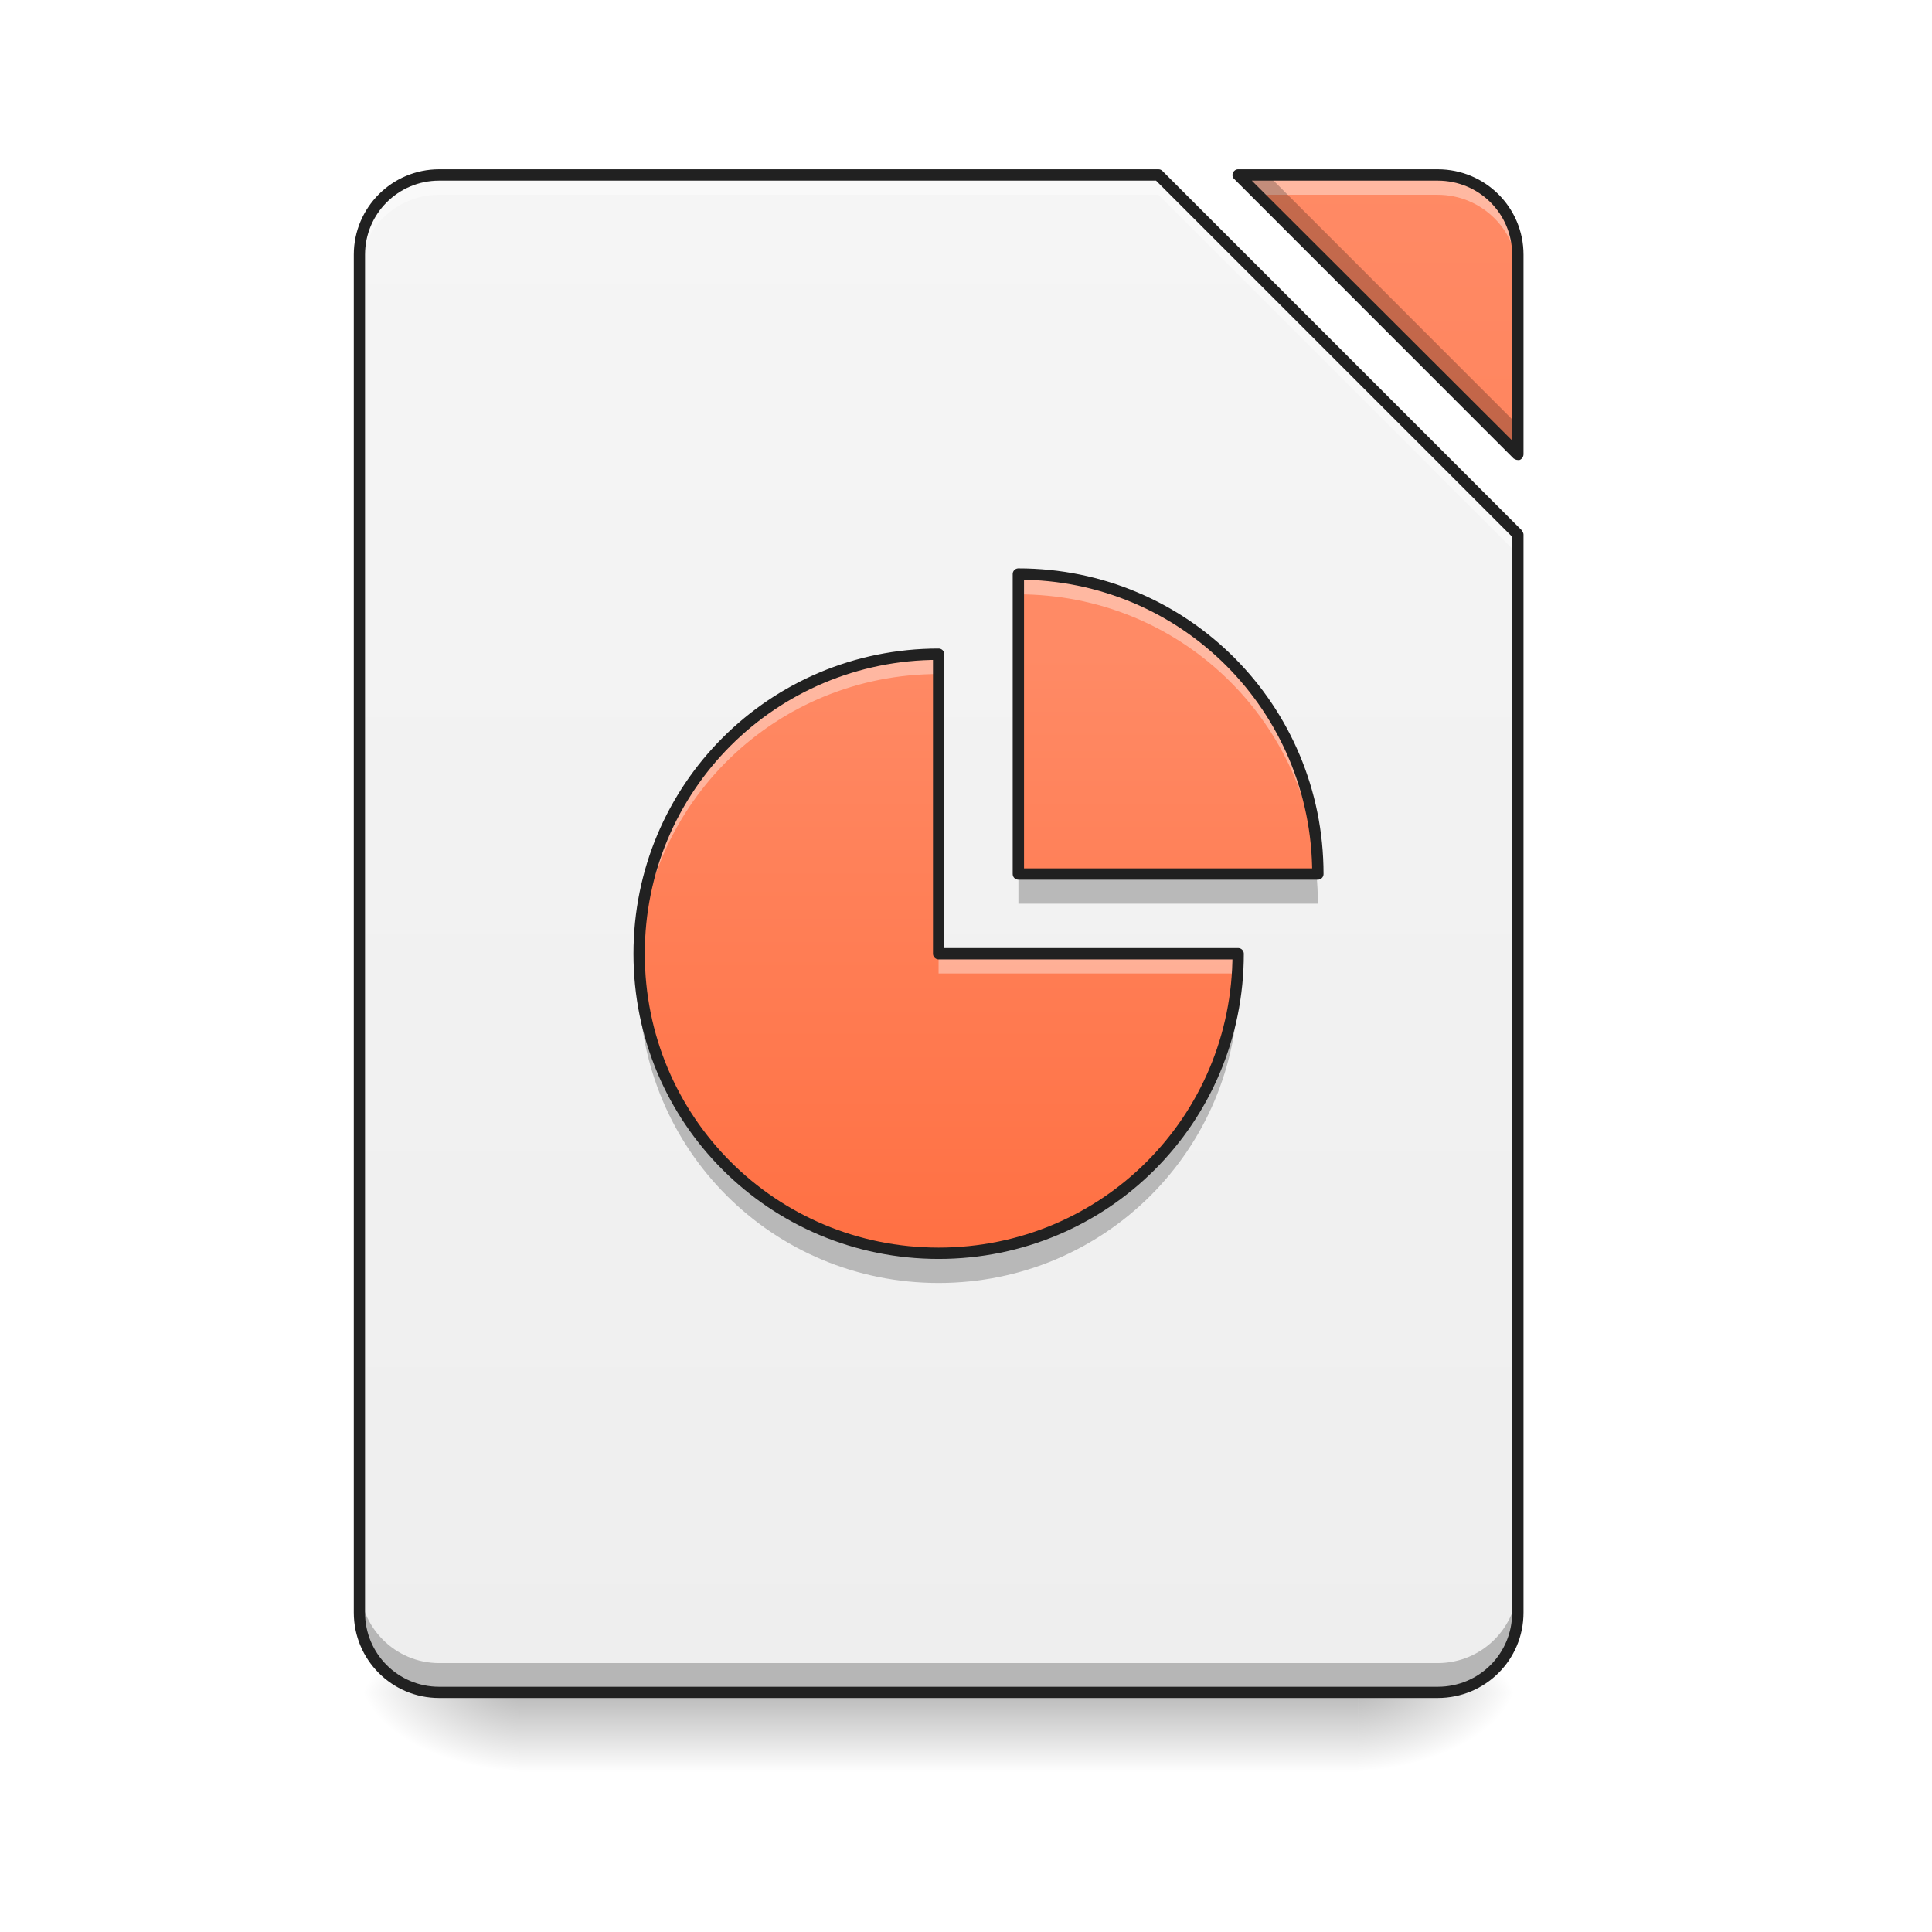
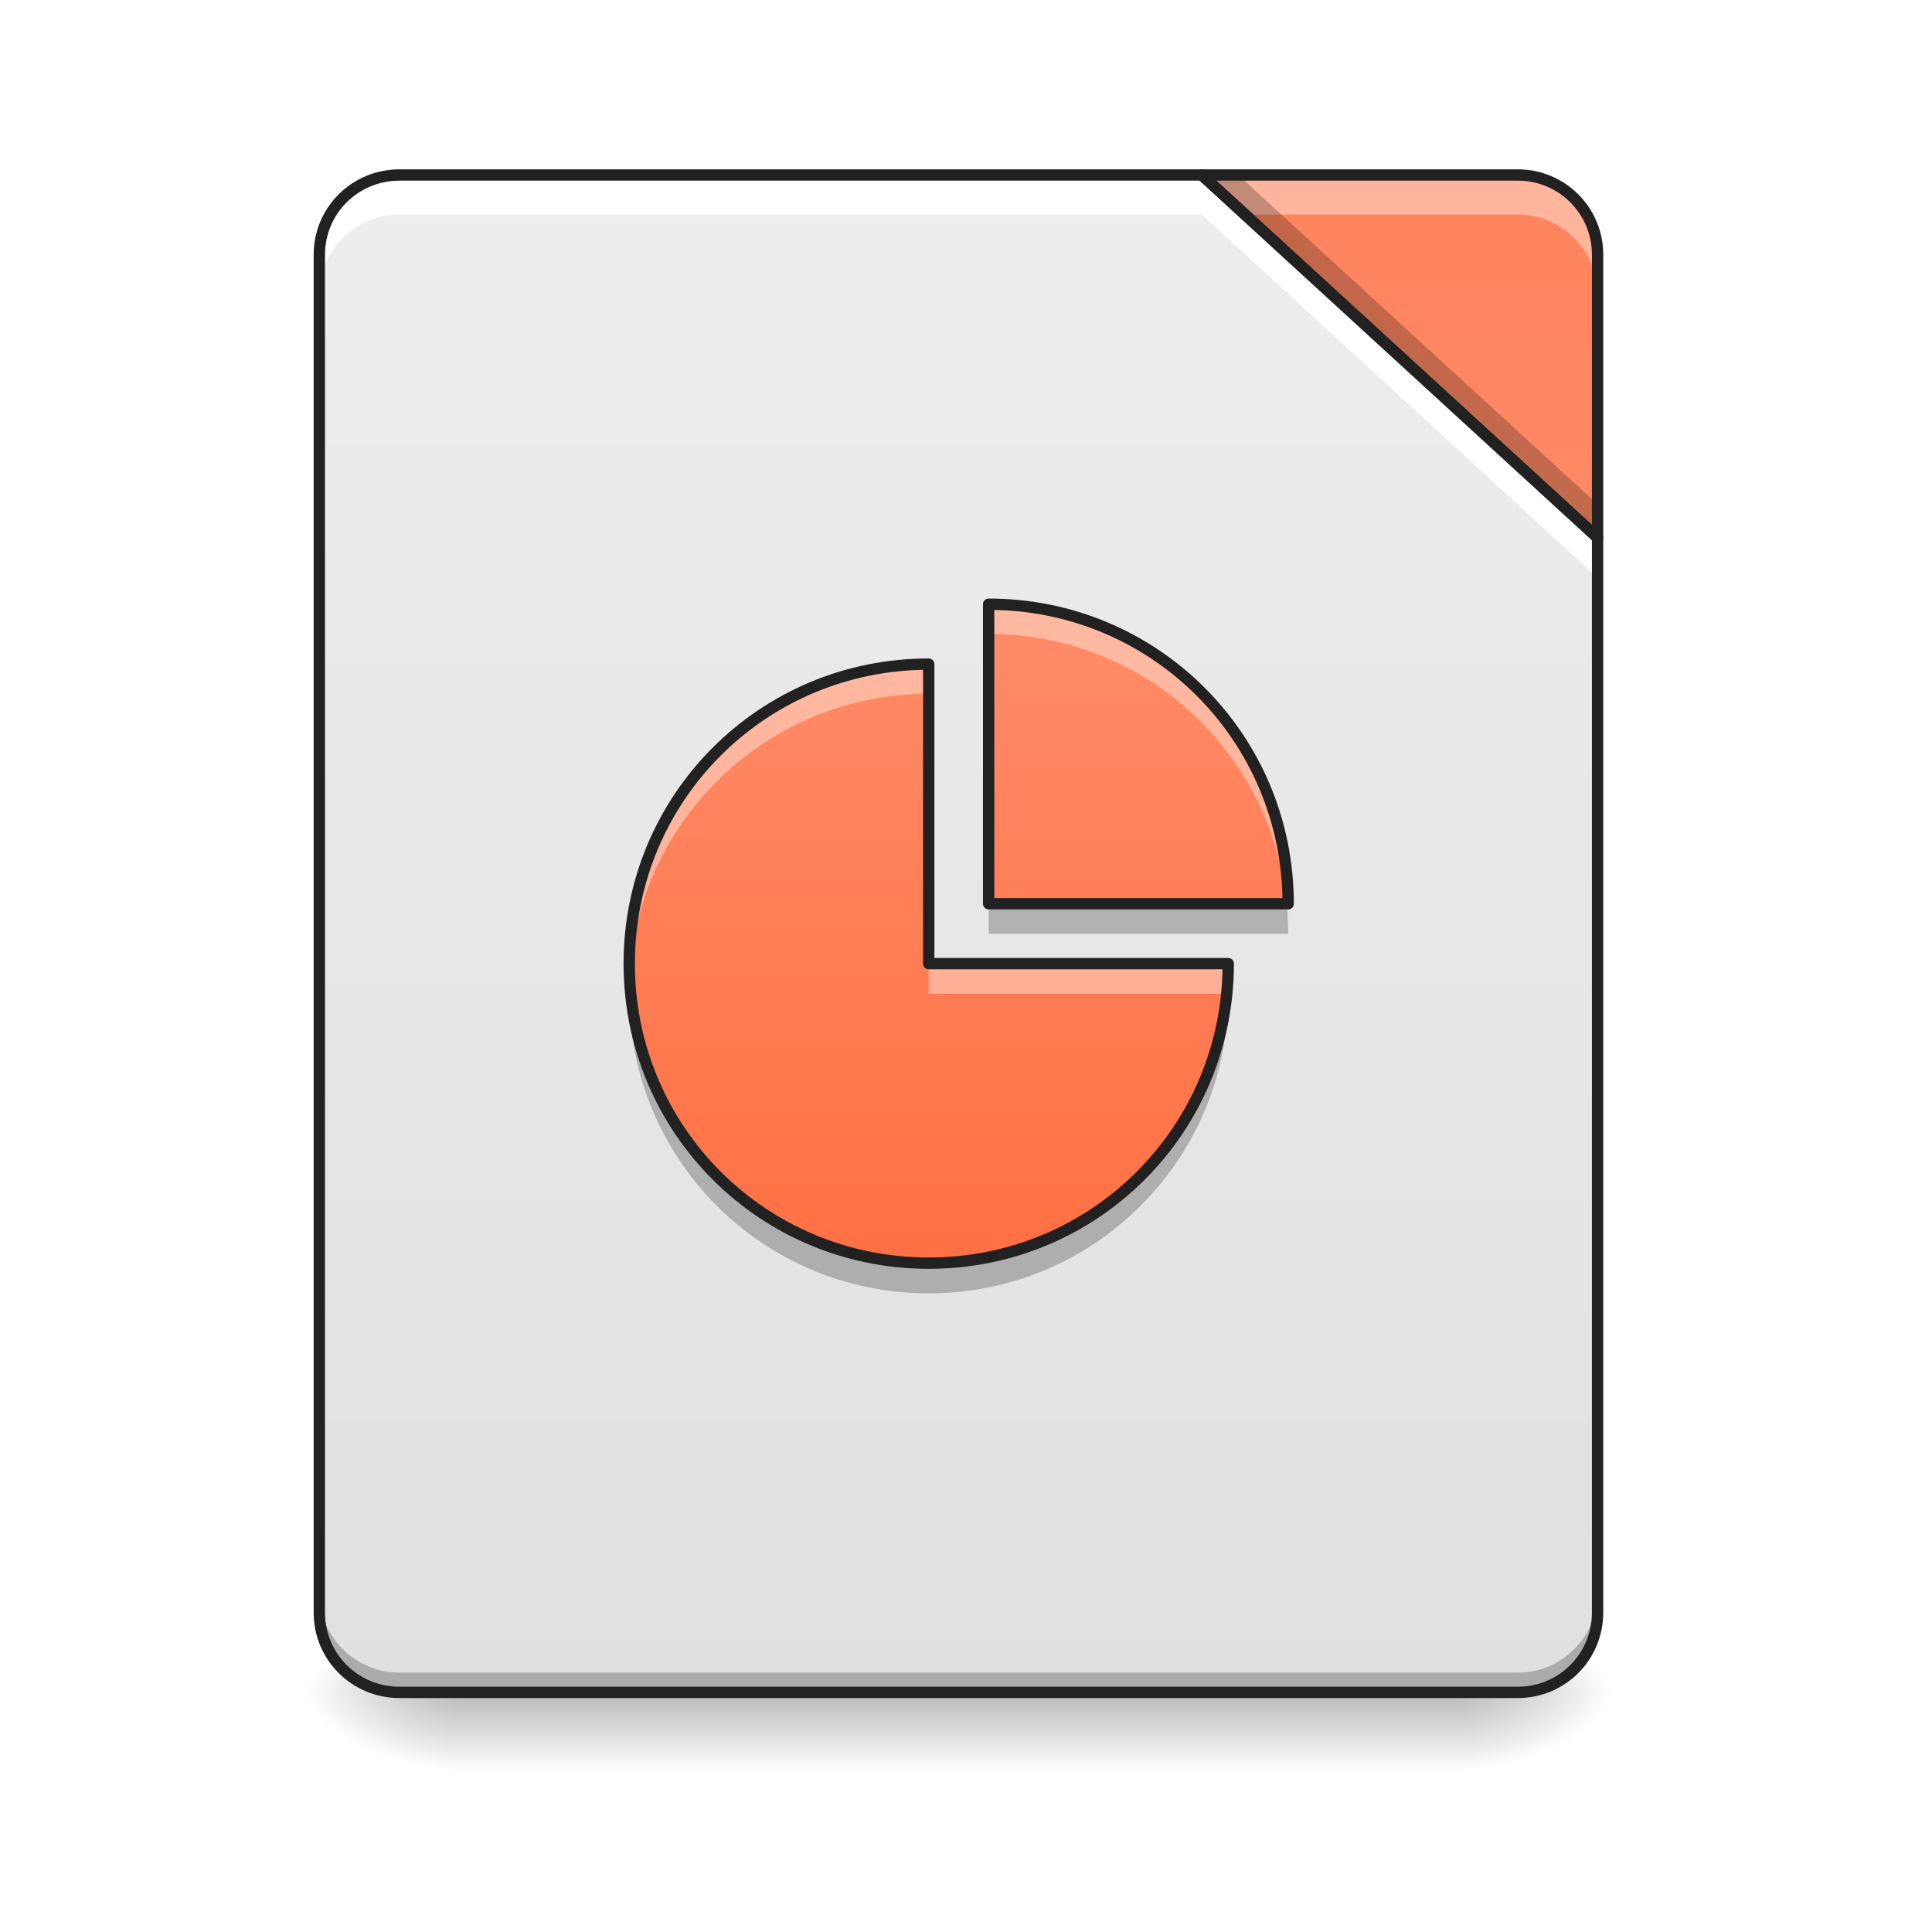
<svg xmlns="http://www.w3.org/2000/svg" width="16px" height="16px" viewBox="0 0 16 16" version="1.1">
  <defs>
-     <linearGradient id="linear0" gradientUnits="userSpaceOnUse" x1="254" y1="233.5" x2="254" y2="254.667" gradientTransform="matrix(0.031253,0,0,0.031253,-0.00000190753,6.719393)">
+     <linearGradient id="linear0" gradientUnits="userSpaceOnUse" x1="254" y1="233.5" x2="254" y2="254.667" gradientTransform="matrix(0.0372059,0,0,0.031253,-1.315168,6.719393)">
      <stop offset="0" style="stop-color:rgb(0%,0%,0%);stop-opacity:0.275;" />
      <stop offset="1" style="stop-color:rgb(0%,0%,0%);stop-opacity:0;" />
    </linearGradient>
-     <radialGradient id="radial0" gradientUnits="userSpaceOnUse" cx="450.909" cy="189.579" fx="450.909" fy="189.579" r="21.167" gradientTransform="matrix(0.0000000870852,-0.0390662,-0.0703192,-0.0000000507693,24.41152,31.79767)">
+     <radialGradient id="radial0" gradientUnits="userSpaceOnUse" cx="450.909" cy="189.579" fx="450.909" fy="189.579" r="21.167" gradientTransform="matrix(0.0000000870852,-0.0390662,-0.0703192,-0.0000000507693,25.23842,31.79767)">
      <stop offset="0" style="stop-color:rgb(0%,0%,0%);stop-opacity:0.314;" />
      <stop offset="0.222" style="stop-color:rgb(0%,0%,0%);stop-opacity:0.275;" />
      <stop offset="1" style="stop-color:rgb(0%,0%,0%);stop-opacity:0;" />
    </radialGradient>
-     <radialGradient id="radial1" gradientUnits="userSpaceOnUse" cx="450.909" cy="189.579" fx="450.909" fy="189.579" r="21.167" gradientTransform="matrix(-0.0000000870852,0.0390662,0.0703192,0.0000000507693,-8.865766,-3.763739)">
+     <radialGradient id="radial1" gradientUnits="userSpaceOnUse" cx="450.909" cy="189.579" fx="450.909" fy="189.579" r="21.167" gradientTransform="matrix(-0.0000000870852,0.0390662,0.0703192,0.0000000507693,-9.361907,-3.763739)">
      <stop offset="0" style="stop-color:rgb(0%,0%,0%);stop-opacity:0.314;" />
      <stop offset="0.222" style="stop-color:rgb(0%,0%,0%);stop-opacity:0.275;" />
      <stop offset="1" style="stop-color:rgb(0%,0%,0%);stop-opacity:0;" />
    </radialGradient>
-     <radialGradient id="radial2" gradientUnits="userSpaceOnUse" cx="450.909" cy="189.579" fx="450.909" fy="189.579" r="21.167" gradientTransform="matrix(-0.0000000870852,-0.0390662,0.0703192,-0.0000000507693,-8.865766,31.79767)">
+     <radialGradient id="radial2" gradientUnits="userSpaceOnUse" cx="450.909" cy="189.579" fx="450.909" fy="189.579" r="21.167" gradientTransform="matrix(-0.0000000870852,-0.0390662,0.0703192,-0.0000000507693,-9.361907,31.79767)">
      <stop offset="0" style="stop-color:rgb(0%,0%,0%);stop-opacity:0.314;" />
      <stop offset="0.222" style="stop-color:rgb(0%,0%,0%);stop-opacity:0.275;" />
      <stop offset="1" style="stop-color:rgb(0%,0%,0%);stop-opacity:0;" />
    </radialGradient>
-     <radialGradient id="radial3" gradientUnits="userSpaceOnUse" cx="450.909" cy="189.579" fx="450.909" fy="189.579" r="21.167" gradientTransform="matrix(0.0000000870852,0.0390662,-0.0703192,0.0000000507693,24.41152,-3.76374)">
+     <radialGradient id="radial3" gradientUnits="userSpaceOnUse" cx="450.909" cy="189.579" fx="450.909" fy="189.579" r="21.167" gradientTransform="matrix(0.0000000870852,0.0390662,-0.0703192,0.0000000507693,25.23842,-3.76374)">
      <stop offset="0" style="stop-color:rgb(0%,0%,0%);stop-opacity:0.314;" />
      <stop offset="0.222" style="stop-color:rgb(0%,0%,0%);stop-opacity:0.275;" />
      <stop offset="1" style="stop-color:rgb(0%,0%,0%);stop-opacity:0;" />
    </radialGradient>
-     <linearGradient id="linear1" gradientUnits="userSpaceOnUse" x1="940" y1="1695.118" x2="940" y2="175.118" gradientTransform="matrix(0.00826902,0,0,0.00826902,0,0)">
-       <stop offset="0" style="stop-color:rgb(93.333%,93.333%,93.333%);stop-opacity:1;" />
-       <stop offset="1" style="stop-color:rgb(96.078%,96.078%,96.078%);stop-opacity:1;" />
+     <linearGradient id="linear1" gradientUnits="userSpaceOnUse" x1="254" y1="233.5" x2="254" y2="-168.667" gradientTransform="matrix(0.031253,0,0,0.031253,0,6.719391)">
+       <stop offset="0" style="stop-color:rgb(87.843%,87.843%,87.843%);stop-opacity:1;" />
+       <stop offset="1" style="stop-color:rgb(93.333%,93.333%,93.333%);stop-opacity:1;" />
    </linearGradient>
-     <linearGradient id="linear2" gradientUnits="userSpaceOnUse" x1="940" y1="1695.118" x2="940" y2="175.118" gradientTransform="matrix(0.00826902,0,0,0.00826902,0,0)">
+     <linearGradient id="linear2" gradientUnits="userSpaceOnUse" x1="413.712" y1="-474.702" x2="413.712" y2="-72.535" gradientTransform="matrix(0.031253,0,0,0.031253,0,6.719391)">
      <stop offset="0" style="stop-color:rgb(100%,43.922%,26.275%);stop-opacity:1;" />
      <stop offset="1" style="stop-color:rgb(100%,54.118%,39.608%);stop-opacity:1;" />
    </linearGradient>
-     <linearGradient id="linear3" gradientUnits="userSpaceOnUse" x1="940" y1="1215.118" x2="940" y2="615.118" gradientTransform="matrix(0.00826902,0,0,0.00826902,0.00000000785325,0.330776)">
+     <linearGradient id="linear3" gradientUnits="userSpaceOnUse" x1="940" y1="1215.118" x2="940" y2="615.118" gradientTransform="matrix(0.00826902,0,0,0.00826902,-0.0826902,0.413466)">
      <stop offset="0" style="stop-color:rgb(100%,43.922%,26.275%);stop-opacity:1;" />
      <stop offset="1" style="stop-color:rgb(100%,54.118%,39.608%);stop-opacity:1;" />
    </linearGradient>
  </defs>
  <g id="surface1">
-     <path style=" stroke:none;fill-rule:nonzero;fill:url(#linear0);" d="M 4.301 14.016 L 11.246 14.016 L 11.246 14.68 L 4.301 14.68 Z M 4.301 14.016 " />
-     <path style=" stroke:none;fill-rule:nonzero;fill:url(#radial0);" d="M 11.246 14.016 L 12.57 14.016 L 12.57 13.355 L 11.246 13.355 Z M 11.246 14.016 " />
-     <path style=" stroke:none;fill-rule:nonzero;fill:url(#radial1);" d="M 4.301 14.016 L 2.977 14.016 L 2.977 14.68 L 4.301 14.68 Z M 4.301 14.016 " />
-     <path style=" stroke:none;fill-rule:nonzero;fill:url(#radial2);" d="M 4.301 14.016 L 2.977 14.016 L 2.977 13.355 L 4.301 13.355 Z M 4.301 14.016 " />
-     <path style=" stroke:none;fill-rule:nonzero;fill:url(#radial3);" d="M 11.246 14.016 L 12.57 14.016 L 12.57 14.68 L 11.246 14.68 Z M 11.246 14.016 " />
-     <path style=" stroke:none;fill-rule:nonzero;fill:url(#linear1);" d="M 3.637 1.449 C 3.273 1.449 2.977 1.742 2.977 2.109 L 2.977 13.355 C 2.977 13.723 3.273 14.016 3.637 14.016 L 11.906 14.016 C 12.273 14.016 12.57 13.723 12.57 13.355 L 12.57 4.426 L 9.594 1.449 Z M 10.254 1.449 L 12.57 3.762 L 12.57 2.109 C 12.57 1.742 12.273 1.449 11.906 1.449 Z M 10.254 1.449 " />
-     <path style=" stroke:none;fill-rule:nonzero;fill:url(#linear2);" d="M 10.254 1.449 L 12.57 3.762 L 12.57 2.109 C 12.57 1.742 12.273 1.449 11.906 1.449 Z M 10.254 1.449 " />
-     <path style=" stroke:none;fill-rule:nonzero;fill:rgb(100%,100%,100%);fill-opacity:0.392;" d="M 3.637 1.449 C 3.273 1.449 2.977 1.742 2.977 2.109 L 2.977 2.273 C 2.977 1.91 3.273 1.613 3.637 1.613 L 9.594 1.613 L 12.57 4.59 L 12.57 4.426 L 9.594 1.449 Z M 10.254 1.449 L 10.418 1.613 L 11.906 1.613 C 12.273 1.613 12.57 1.91 12.57 2.273 L 12.57 2.109 C 12.57 1.742 12.273 1.449 11.906 1.449 Z M 10.254 1.449 " />
-     <path style=" stroke:none;fill-rule:nonzero;fill:rgb(0%,0%,0%);fill-opacity:0.235;" d="M 10.254 1.449 L 12.57 3.762 L 12.57 3.52 L 10.5 1.449 Z M 2.977 13.109 L 2.977 13.355 C 2.977 13.723 3.273 14.016 3.637 14.016 L 11.906 14.016 C 12.273 14.016 12.57 13.723 12.57 13.355 L 12.57 13.109 C 12.57 13.477 12.273 13.773 11.906 13.773 L 3.637 13.773 C 3.273 13.773 2.977 13.477 2.977 13.109 Z M 2.977 13.109 " />
-     <path style=" stroke:none;fill-rule:nonzero;fill:rgb(12.941%,12.941%,12.941%);fill-opacity:1;" d="M 3.637 1.402 C 3.246 1.402 2.93 1.719 2.93 2.109 L 2.93 13.355 C 2.93 13.746 3.246 14.062 3.637 14.062 L 11.906 14.062 C 12.301 14.062 12.617 13.746 12.617 13.355 L 12.617 4.426 C 12.617 4.414 12.609 4.402 12.602 4.391 L 9.625 1.414 C 9.617 1.406 9.605 1.402 9.594 1.402 Z M 10.254 1.402 C 10.234 1.402 10.219 1.414 10.211 1.43 C 10.203 1.449 10.207 1.469 10.219 1.48 L 12.535 3.797 C 12.551 3.809 12.57 3.812 12.586 3.809 C 12.605 3.801 12.617 3.781 12.617 3.762 L 12.617 2.109 C 12.617 1.719 12.301 1.402 11.906 1.402 Z M 3.637 1.496 L 9.574 1.496 L 12.523 4.445 L 12.523 13.355 C 12.523 13.695 12.25 13.969 11.906 13.969 L 3.637 13.969 C 3.297 13.969 3.023 13.695 3.023 13.355 L 3.023 2.109 C 3.023 1.77 3.297 1.496 3.637 1.496 Z M 10.367 1.496 L 11.906 1.496 C 12.25 1.496 12.523 1.77 12.523 2.109 L 12.523 3.648 Z M 10.367 1.496 " />
-     <path style=" stroke:none;fill-rule:nonzero;fill:url(#linear3);" d="M 8.434 4.754 L 8.434 7.238 L 10.914 7.238 C 10.914 5.863 9.809 4.754 8.434 4.754 Z M 7.773 5.418 C 6.398 5.418 5.293 6.523 5.293 7.898 C 5.293 9.273 6.398 10.379 7.773 10.379 C 9.148 10.379 10.254 9.273 10.254 7.898 L 7.773 7.898 Z M 7.773 5.418 " />
-     <path style=" stroke:none;fill-rule:nonzero;fill:rgb(100%,100%,100%);fill-opacity:0.392;" d="M 8.434 4.754 L 8.434 4.922 C 9.754 4.922 10.824 5.941 10.91 7.238 L 10.914 7.238 C 10.914 5.863 9.809 4.754 8.434 4.754 Z M 7.773 5.418 C 6.398 5.418 5.293 6.523 5.293 7.898 C 5.293 7.926 5.293 7.953 5.293 7.98 C 5.336 6.645 6.426 5.582 7.773 5.582 Z M 7.773 7.898 L 7.773 8.062 L 10.246 8.062 C 10.25 8.008 10.254 7.953 10.254 7.898 Z M 7.773 7.898 " />
-     <path style=" stroke:none;fill-rule:nonzero;fill:rgb(0%,0%,0%);fill-opacity:0.235;" d="M 8.434 7.238 L 8.434 7.484 L 10.914 7.484 C 10.914 7.402 10.91 7.316 10.902 7.238 Z M 5.297 8.023 C 5.293 8.062 5.293 8.105 5.293 8.145 C 5.293 9.52 6.398 10.625 7.773 10.625 C 9.148 10.625 10.254 9.52 10.254 8.145 L 10.242 8.145 C 10.117 9.402 9.062 10.379 7.773 10.379 C 6.441 10.379 5.359 9.34 5.297 8.023 Z M 5.297 8.023 " />
-     <path style="fill:none;stroke-width:3;stroke-linecap:round;stroke-linejoin:round;stroke:rgb(12.941%,12.941%,12.941%);stroke-opacity:1;stroke-miterlimit:4;" d="M 269.849 -62.89 L 269.849 16.603 L 349.217 16.603 C 349.217 -27.393 313.845 -62.89 269.849 -62.89 Z M 248.726 -41.642 C 204.73 -41.642 169.359 -6.27 169.359 37.726 C 169.359 81.722 204.73 117.093 248.726 117.093 C 292.722 117.093 328.094 81.722 328.094 37.726 L 248.726 37.726 Z M 248.726 -41.642 " transform="matrix(0.031253,0,0,0.031253,0,6.719392)" />
+     <path style=" stroke:none;fill-rule:nonzero;fill:url(#linear0);" d="M 3.805 14.016 L 12.074 14.016 L 12.074 14.68 L 3.805 14.68 Z M 3.805 14.016 " />
+     <path style=" stroke:none;fill-rule:nonzero;fill:url(#radial0);" d="M 12.074 14.016 L 13.395 14.016 L 13.395 13.355 L 12.074 13.355 Z M 12.074 14.016 " />
+     <path style=" stroke:none;fill-rule:nonzero;fill:url(#radial1);" d="M 3.805 14.016 L 2.48 14.016 L 2.48 14.68 L 3.805 14.68 Z M 3.805 14.016 " />
+     <path style=" stroke:none;fill-rule:nonzero;fill:url(#radial2);" d="M 3.805 14.016 L 2.48 14.016 L 2.48 13.355 L 3.805 13.355 Z M 3.805 14.016 " />
+     <path style=" stroke:none;fill-rule:nonzero;fill:url(#radial3);" d="M 12.074 14.016 L 13.395 14.016 L 13.395 14.68 L 12.074 14.68 Z M 12.074 14.016 " />
+     <path style=" stroke:none;fill-rule:nonzero;fill:url(#linear1);" d="M 9.953 1.449 L 3.309 1.449 C 2.941 1.449 2.645 1.742 2.645 2.109 L 2.645 13.355 C 2.645 13.723 2.941 14.016 3.309 14.016 L 12.57 14.016 C 12.934 14.016 13.23 13.723 13.23 13.355 L 13.23 4.453 Z M 9.953 1.449 " />
+     <path style=" stroke:none;fill-rule:nonzero;fill:url(#linear2);" d="M 9.953 1.449 L 13.23 4.453 L 13.23 2.109 C 13.23 1.742 12.934 1.449 12.57 1.449 Z M 9.953 1.449 " />
+     <path style=" stroke:none;fill-rule:nonzero;fill:rgb(0%,0%,0%);fill-opacity:0.235;" d="M 2.645 13.191 L 2.645 13.355 C 2.645 13.723 2.941 14.016 3.309 14.016 L 12.57 14.016 C 12.934 14.016 13.23 13.723 13.23 13.355 L 13.23 13.191 C 13.23 13.555 12.934 13.852 12.57 13.852 L 3.309 13.852 C 2.941 13.852 2.645 13.555 2.645 13.191 Z M 2.645 13.191 " />
+     <path style=" stroke:none;fill-rule:nonzero;fill:rgb(100%,100%,100%);fill-opacity:1;" d="M 3.309 1.449 C 2.941 1.449 2.645 1.742 2.645 2.109 L 2.645 2.441 C 2.645 2.074 2.941 1.777 3.309 1.777 L 9.953 1.777 L 13.23 4.785 L 13.23 4.453 L 9.953 1.449 Z M 3.309 1.449 " />
+     <path style=" stroke:none;fill-rule:nonzero;fill:rgb(100%,100%,100%);fill-opacity:0.392;" d="M 9.953 1.449 L 10.312 1.777 L 12.57 1.777 C 12.934 1.777 13.23 2.074 13.23 2.441 L 13.23 2.109 C 13.23 1.742 12.934 1.449 12.57 1.449 Z M 9.953 1.449 " />
+     <path style=" stroke:none;fill-rule:nonzero;fill:rgb(0%,0%,0%);fill-opacity:0.235;" d="M 9.953 1.449 L 13.23 4.453 L 13.23 4.176 L 10.254 1.449 Z M 9.953 1.449 " />
+     <path style="fill:none;stroke-width:11.339;stroke-linecap:round;stroke-linejoin:round;stroke:rgb(12.941%,12.941%,12.941%);stroke-opacity:1;stroke-miterlimit:4;" d="M 1203.665 175.259 L 400.119 175.259 C 355.714 175.259 319.812 210.689 319.812 255.094 L 319.812 1615.121 C 319.812 1659.527 355.714 1694.956 400.119 1694.956 L 1520.17 1694.956 C 1564.103 1694.956 1600.005 1659.527 1600.005 1615.121 L 1600.005 538.531 Z M 1203.665 175.259 " transform="matrix(0.00826902,0,0,0.00826902,0,0)" />
+     <path style="fill:none;stroke-width:3;stroke-linecap:round;stroke-linejoin:round;stroke:rgb(12.941%,12.941%,12.941%);stroke-opacity:1;stroke-miterlimit:4;" d="M 318.47 -168.629 L 423.335 -72.514 L 423.335 -147.506 C 423.335 -159.255 413.835 -168.629 402.212 -168.629 Z M 318.47 -168.629 " transform="matrix(0.031253,0,0,0.031253,0,6.719392)" />
+     <path style=" stroke:none;fill-rule:nonzero;fill:url(#linear3);" d="M 8.188 5.004 L 8.188 7.484 L 10.668 7.484 C 10.668 6.109 9.562 5.004 8.188 5.004 Z M 7.691 5.5 C 6.316 5.5 5.211 6.605 5.211 7.98 C 5.211 9.355 6.316 10.461 7.691 10.461 C 9.066 10.461 10.172 9.355 10.172 7.98 L 7.691 7.98 Z M 7.691 5.5 " />
+     <path style=" stroke:none;fill-rule:nonzero;fill:rgb(100%,100%,100%);fill-opacity:0.392;" d="M 8.188 5.004 L 8.188 5.25 C 9.477 5.25 10.531 6.227 10.656 7.484 L 10.668 7.484 C 10.668 6.109 9.562 5.004 8.188 5.004 Z M 7.691 5.5 C 6.316 5.5 5.211 6.605 5.211 7.98 C 5.211 8.023 5.211 8.062 5.211 8.105 C 5.277 6.789 6.359 5.746 7.691 5.746 Z M 7.691 7.98 L 7.691 8.23 L 10.16 8.23 C 10.168 8.148 10.172 8.062 10.172 7.98 Z M 7.691 7.98 " />
+     <path style=" stroke:none;fill-rule:nonzero;fill:rgb(0%,0%,0%);fill-opacity:0.235;" d="M 8.188 7.484 L 8.188 7.734 L 10.668 7.734 C 10.668 7.648 10.664 7.566 10.656 7.484 Z M 5.211 8.105 C 5.211 8.145 5.211 8.188 5.211 8.23 C 5.211 9.602 6.316 10.711 7.691 10.711 C 9.066 10.711 10.172 9.602 10.172 8.23 L 10.16 8.23 C 10.035 9.484 8.98 10.461 7.691 10.461 C 6.359 10.461 5.277 9.422 5.211 8.105 Z M 5.211 8.105 " />
+     <path style="fill:none;stroke-width:3;stroke-linecap:round;stroke-linejoin:round;stroke:rgb(12.941%,12.941%,12.941%);stroke-opacity:1;stroke-miterlimit:4;" d="M 261.975 -54.89 L 261.975 24.477 L 341.342 24.477 C 341.342 -19.519 305.971 -54.89 261.975 -54.89 Z M 246.101 -39.017 C 202.106 -39.017 166.734 -3.645 166.734 40.351 C 166.734 84.346 202.106 119.718 246.101 119.718 C 290.097 119.718 325.469 84.346 325.469 40.351 L 246.101 40.351 Z M 246.101 -39.017 " transform="matrix(0.031253,0,0,0.031253,0,6.719392)" />
  </g>
</svg>
